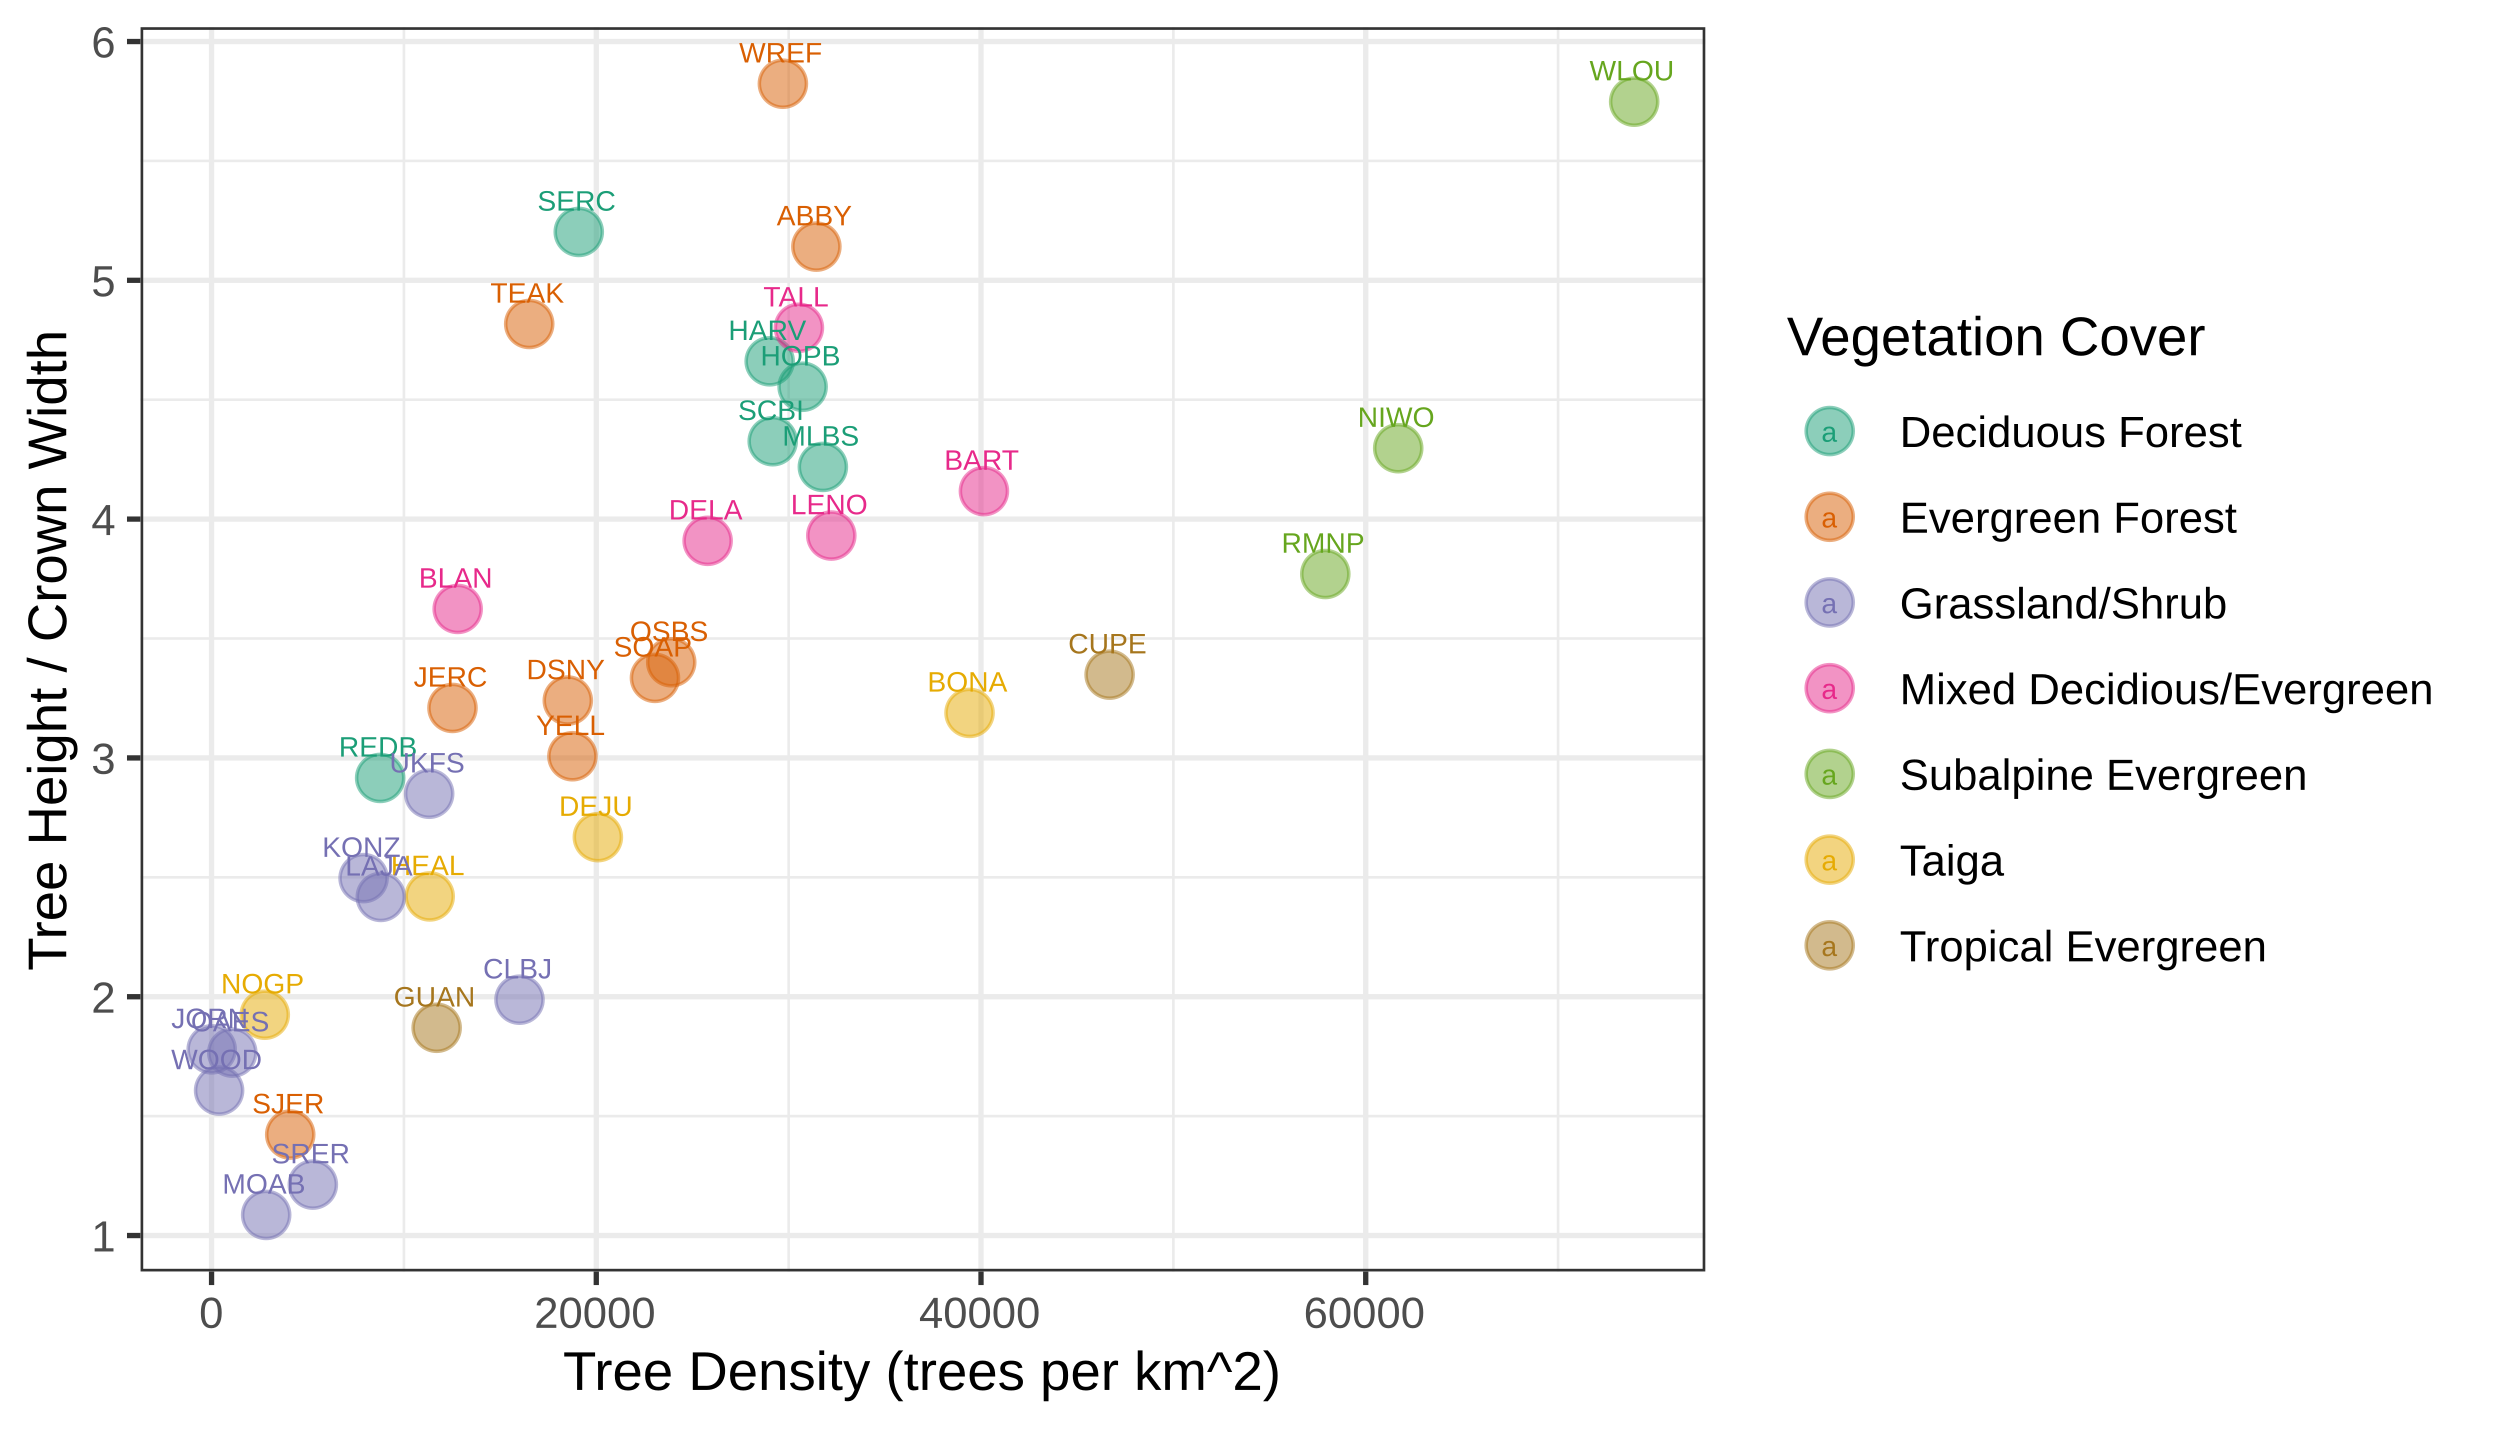
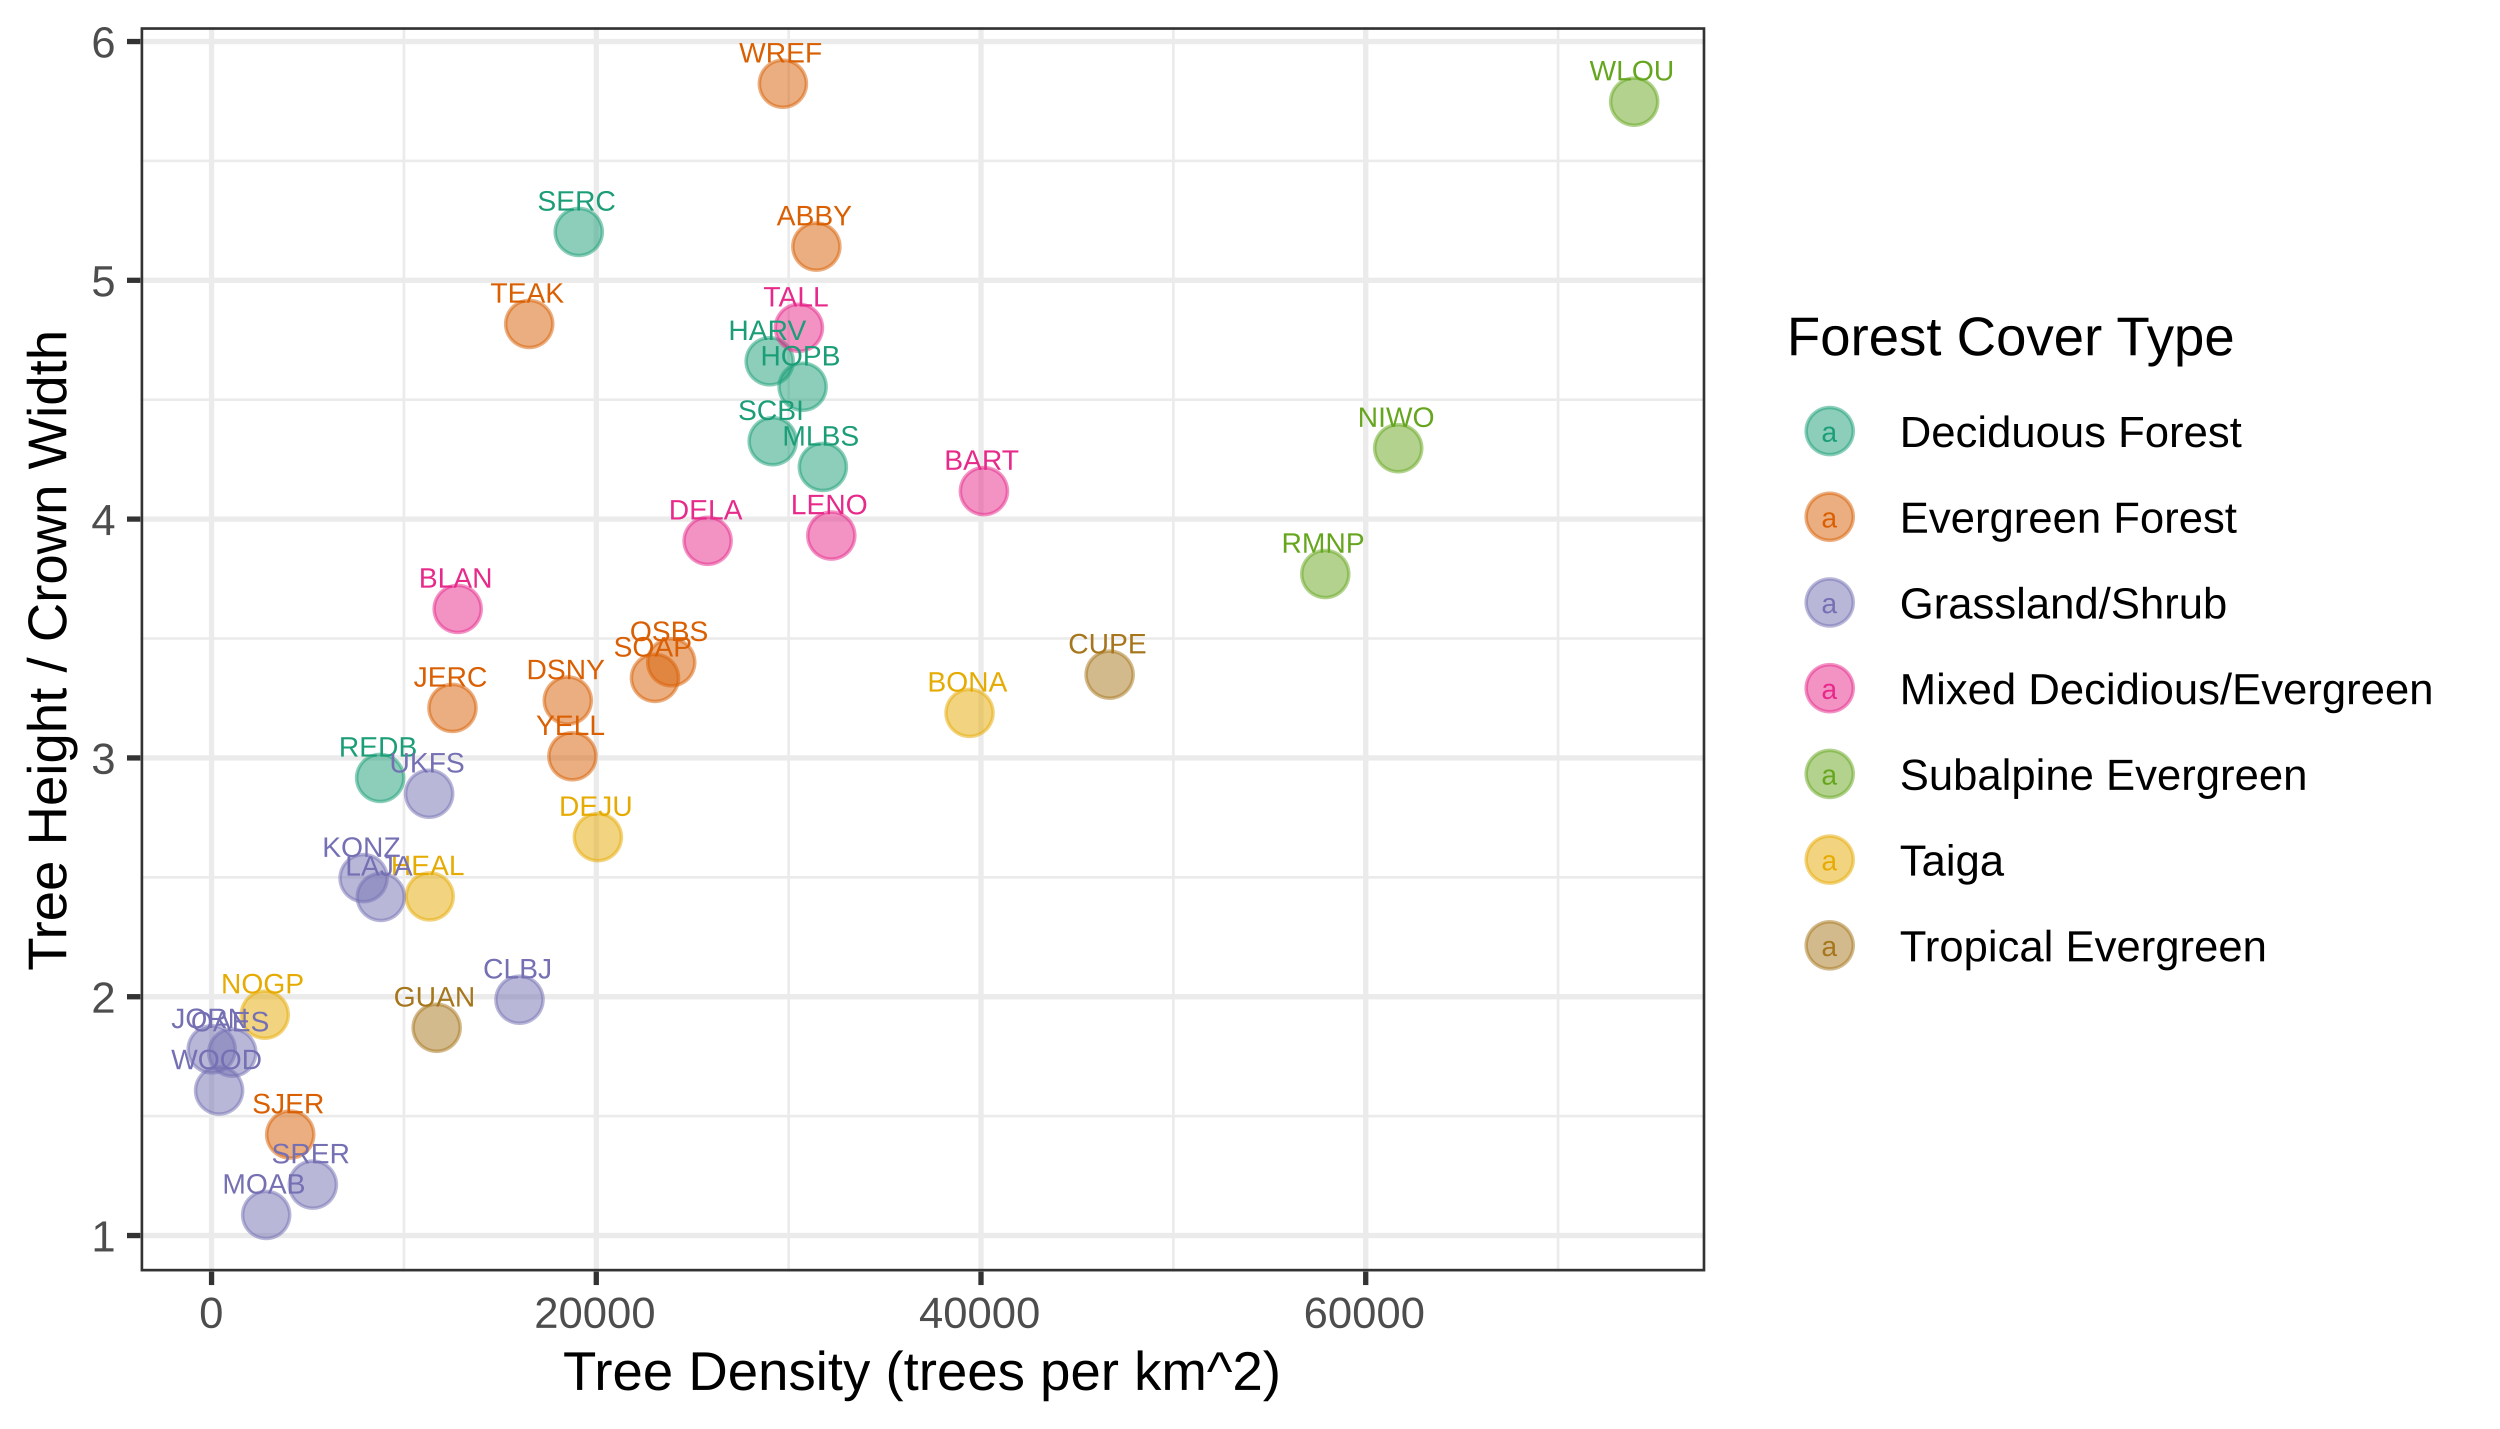
<svg xmlns="http://www.w3.org/2000/svg" viewBox="0 0 504.00 288.00">
  <defs>
    <style type="text/css">
    line, polyline, path, rect, circle {
      fill: none;
      stroke: #000000;
      stroke-linecap: round;
      stroke-linejoin: round;
      stroke-miterlimit: 10.00;
    }
  </style>
  </defs>
  <rect width="100%" height="100%" style="stroke: none; fill: #FFFFFF;" />
  <rect x="0.00" y="0.00" width="504.00" height="288.00" style="stroke-width: 1.07; stroke: #FFFFFF; fill: #FFFFFF;" />
  <defs>
    <clipPath id="cpMjguMzQzNnwzNDMuNzkxfDI1Ni4zMzR8NS40Nzk0NQ==">
      <rect x="28.34" y="5.48" width="315.45" height="250.85" />
    </clipPath>
  </defs>
  <rect x="28.34" y="5.48" width="315.45" height="250.85" style="stroke-width: 1.07; stroke: none; fill: #FFFFFF;" clip-path="url(#cpMjguMzQzNnwzNDMuNzkxfDI1Ni4zMzR8NS40Nzk0NQ==)" />
  <polyline points="28.34,225.01 343.79,225.01 " style="stroke-width: 0.53; stroke: #EBEBEB; stroke-linecap: butt;" clip-path="url(#cpMjguMzQzNnwzNDMuNzkxfDI1Ni4zMzR8NS40Nzk0NQ==)" />
  <polyline points="28.34,176.87 343.79,176.87 " style="stroke-width: 0.53; stroke: #EBEBEB; stroke-linecap: butt;" clip-path="url(#cpMjguMzQzNnwzNDMuNzkxfDI1Ni4zMzR8NS40Nzk0NQ==)" />
  <polyline points="28.34,128.72 343.79,128.72 " style="stroke-width: 0.53; stroke: #EBEBEB; stroke-linecap: butt;" clip-path="url(#cpMjguMzQzNnwzNDMuNzkxfDI1Ni4zMzR8NS40Nzk0NQ==)" />
  <polyline points="28.34,80.58 343.79,80.58 " style="stroke-width: 0.53; stroke: #EBEBEB; stroke-linecap: butt;" clip-path="url(#cpMjguMzQzNnwzNDMuNzkxfDI1Ni4zMzR8NS40Nzk0NQ==)" />
  <polyline points="28.34,32.44 343.79,32.44 " style="stroke-width: 0.53; stroke: #EBEBEB; stroke-linecap: butt;" clip-path="url(#cpMjguMzQzNnwzNDMuNzkxfDI1Ni4zMzR8NS40Nzk0NQ==)" />
  <polyline points="81.43,256.33 81.43,5.48 " style="stroke-width: 0.53; stroke: #EBEBEB; stroke-linecap: butt;" clip-path="url(#cpMjguMzQzNnwzNDMuNzkxfDI1Ni4zMzR8NS40Nzk0NQ==)" />
  <polyline points="158.99,256.33 158.99,5.48 " style="stroke-width: 0.53; stroke: #EBEBEB; stroke-linecap: butt;" clip-path="url(#cpMjguMzQzNnwzNDMuNzkxfDI1Ni4zMzR8NS40Nzk0NQ==)" />
  <polyline points="236.55,256.33 236.55,5.48 " style="stroke-width: 0.53; stroke: #EBEBEB; stroke-linecap: butt;" clip-path="url(#cpMjguMzQzNnwzNDMuNzkxfDI1Ni4zMzR8NS40Nzk0NQ==)" />
  <polyline points="314.11,256.33 314.11,5.48 " style="stroke-width: 0.53; stroke: #EBEBEB; stroke-linecap: butt;" clip-path="url(#cpMjguMzQzNnwzNDMuNzkxfDI1Ni4zMzR8NS40Nzk0NQ==)" />
  <polyline points="28.34,249.08 343.79,249.08 " style="stroke-width: 1.07; stroke: #EBEBEB; stroke-linecap: butt;" clip-path="url(#cpMjguMzQzNnwzNDMuNzkxfDI1Ni4zMzR8NS40Nzk0NQ==)" />
  <polyline points="28.34,200.94 343.79,200.94 " style="stroke-width: 1.07; stroke: #EBEBEB; stroke-linecap: butt;" clip-path="url(#cpMjguMzQzNnwzNDMuNzkxfDI1Ni4zMzR8NS40Nzk0NQ==)" />
  <polyline points="28.34,152.80 343.79,152.80 " style="stroke-width: 1.07; stroke: #EBEBEB; stroke-linecap: butt;" clip-path="url(#cpMjguMzQzNnwzNDMuNzkxfDI1Ni4zMzR8NS40Nzk0NQ==)" />
  <polyline points="28.34,104.65 343.79,104.65 " style="stroke-width: 1.07; stroke: #EBEBEB; stroke-linecap: butt;" clip-path="url(#cpMjguMzQzNnwzNDMuNzkxfDI1Ni4zMzR8NS40Nzk0NQ==)" />
  <polyline points="28.34,56.51 343.79,56.51 " style="stroke-width: 1.07; stroke: #EBEBEB; stroke-linecap: butt;" clip-path="url(#cpMjguMzQzNnwzNDMuNzkxfDI1Ni4zMzR8NS40Nzk0NQ==)" />
  <polyline points="28.34,8.37 343.79,8.37 " style="stroke-width: 1.07; stroke: #EBEBEB; stroke-linecap: butt;" clip-path="url(#cpMjguMzQzNnwzNDMuNzkxfDI1Ni4zMzR8NS40Nzk0NQ==)" />
  <polyline points="42.65,256.33 42.65,5.48 " style="stroke-width: 1.07; stroke: #EBEBEB; stroke-linecap: butt;" clip-path="url(#cpMjguMzQzNnwzNDMuNzkxfDI1Ni4zMzR8NS40Nzk0NQ==)" />
  <polyline points="120.21,256.33 120.21,5.48 " style="stroke-width: 1.07; stroke: #EBEBEB; stroke-linecap: butt;" clip-path="url(#cpMjguMzQzNnwzNDMuNzkxfDI1Ni4zMzR8NS40Nzk0NQ==)" />
  <polyline points="197.77,256.33 197.77,5.48 " style="stroke-width: 1.07; stroke: #EBEBEB; stroke-linecap: butt;" clip-path="url(#cpMjguMzQzNnwzNDMuNzkxfDI1Ni4zMzR8NS40Nzk0NQ==)" />
  <polyline points="275.33,256.33 275.33,5.48 " style="stroke-width: 1.07; stroke: #EBEBEB; stroke-linecap: butt;" clip-path="url(#cpMjguMzQzNnwzNDMuNzkxfDI1Ni4zMzR8NS40Nzk0NQ==)" />
  <circle cx="164.58" cy="49.72" r="3.56pt" style="stroke-width: 0.71; stroke: #D95F02; stroke-opacity: 0.50; fill: #D95F02; fill-opacity: 0.50;" clip-path="url(#cpMjguMzQzNnwzNDMuNzkxfDI1Ni4zMzR8NS40Nzk0NQ==)" />
  <circle cx="198.36" cy="99.01" r="3.56pt" style="stroke-width: 0.71; stroke: #E7298A; stroke-opacity: 0.50; fill: #E7298A; fill-opacity: 0.50;" clip-path="url(#cpMjguMzQzNnwzNDMuNzkxfDI1Ni4zMzR8NS40Nzk0NQ==)" />
  <circle cx="92.27" cy="122.76" r="3.56pt" style="stroke-width: 0.71; stroke: #E7298A; stroke-opacity: 0.50; fill: #E7298A; fill-opacity: 0.50;" clip-path="url(#cpMjguMzQzNnwzNDMuNzkxfDI1Ni4zMzR8NS40Nzk0NQ==)" />
  <circle cx="195.46" cy="143.72" r="3.56pt" style="stroke-width: 0.71; stroke: #E6AB02; stroke-opacity: 0.50; fill: #E6AB02; fill-opacity: 0.50;" clip-path="url(#cpMjguMzQzNnwzNDMuNzkxfDI1Ni4zMzR8NS40Nzk0NQ==)" />
  <circle cx="104.73" cy="201.54" r="3.56pt" style="stroke-width: 0.71; stroke: #7570B3; stroke-opacity: 0.50; fill: #7570B3; fill-opacity: 0.50;" clip-path="url(#cpMjguMzQzNnwzNDMuNzkxfDI1Ni4zMzR8NS40Nzk0NQ==)" />
  <circle cx="223.70" cy="136.01" r="3.56pt" style="stroke-width: 0.71; stroke: #A6761D; stroke-opacity: 0.50; fill: #A6761D; fill-opacity: 0.50;" clip-path="url(#cpMjguMzQzNnwzNDMuNzkxfDI1Ni4zMzR8NS40Nzk0NQ==)" />
  <circle cx="120.53" cy="168.77" r="3.56pt" style="stroke-width: 0.71; stroke: #E6AB02; stroke-opacity: 0.50; fill: #E6AB02; fill-opacity: 0.50;" clip-path="url(#cpMjguMzQzNnwzNDMuNzkxfDI1Ni4zMzR8NS40Nzk0NQ==)" />
  <circle cx="142.66" cy="109.03" r="3.56pt" style="stroke-width: 0.71; stroke: #E7298A; stroke-opacity: 0.50; fill: #E7298A; fill-opacity: 0.50;" clip-path="url(#cpMjguMzQzNnwzNDMuNzkxfDI1Ni4zMzR8NS40Nzk0NQ==)" />
  <circle cx="114.47" cy="141.23" r="3.56pt" style="stroke-width: 0.71; stroke: #D95F02; stroke-opacity: 0.50; fill: #D95F02; fill-opacity: 0.50;" clip-path="url(#cpMjguMzQzNnwzNDMuNzkxfDI1Ni4zMzR8NS40Nzk0NQ==)" />
  <circle cx="88.03" cy="207.20" r="3.56pt" style="stroke-width: 0.71; stroke: #A6761D; stroke-opacity: 0.50; fill: #A6761D; fill-opacity: 0.50;" clip-path="url(#cpMjguMzQzNnwzNDMuNzkxfDI1Ni4zMzR8NS40Nzk0NQ==)" />
  <circle cx="155.17" cy="72.84" r="3.56pt" style="stroke-width: 0.71; stroke: #1B9E77; stroke-opacity: 0.50; fill: #1B9E77; fill-opacity: 0.50;" clip-path="url(#cpMjguMzQzNnwzNDMuNzkxfDI1Ni4zMzR8NS40Nzk0NQ==)" />
  <circle cx="86.63" cy="180.72" r="3.56pt" style="stroke-width: 0.71; stroke: #E6AB02; stroke-opacity: 0.50; fill: #E6AB02; fill-opacity: 0.50;" clip-path="url(#cpMjguMzQzNnwzNDMuNzkxfDI1Ni4zMzR8NS40Nzk0NQ==)" />
  <circle cx="161.81" cy="77.97" r="3.56pt" style="stroke-width: 0.71; stroke: #1B9E77; stroke-opacity: 0.50; fill: #1B9E77; fill-opacity: 0.50;" clip-path="url(#cpMjguMzQzNnwzNDMuNzkxfDI1Ni4zMzR8NS40Nzk0NQ==)" />
  <circle cx="91.22" cy="142.72" r="3.56pt" style="stroke-width: 0.71; stroke: #D95F02; stroke-opacity: 0.50; fill: #D95F02; fill-opacity: 0.50;" clip-path="url(#cpMjguMzQzNnwzNDMuNzkxfDI1Ni4zMzR8NS40Nzk0NQ==)" />
  <circle cx="42.68" cy="211.55" r="3.56pt" style="stroke-width: 0.71; stroke: #7570B3; stroke-opacity: 0.50; fill: #7570B3; fill-opacity: 0.50;" clip-path="url(#cpMjguMzQzNnwzNDMuNzkxfDI1Ni4zMzR8NS40Nzk0NQ==)" />
  <circle cx="73.30" cy="177.03" r="3.56pt" style="stroke-width: 0.71; stroke: #7570B3; stroke-opacity: 0.50; fill: #7570B3; fill-opacity: 0.50;" clip-path="url(#cpMjguMzQzNnwzNDMuNzkxfDI1Ni4zMzR8NS40Nzk0NQ==)" />
  <circle cx="76.77" cy="180.82" r="3.56pt" style="stroke-width: 0.71; stroke: #7570B3; stroke-opacity: 0.50; fill: #7570B3; fill-opacity: 0.50;" clip-path="url(#cpMjguMzQzNnwzNDMuNzkxfDI1Ni4zMzR8NS40Nzk0NQ==)" />
  <circle cx="167.59" cy="107.97" r="3.56pt" style="stroke-width: 0.71; stroke: #E7298A; stroke-opacity: 0.50; fill: #E7298A; fill-opacity: 0.50;" clip-path="url(#cpMjguMzQzNnwzNDMuNzkxfDI1Ni4zMzR8NS40Nzk0NQ==)" />
  <circle cx="165.89" cy="94.13" r="3.56pt" style="stroke-width: 0.71; stroke: #1B9E77; stroke-opacity: 0.50; fill: #1B9E77; fill-opacity: 0.50;" clip-path="url(#cpMjguMzQzNnwzNDMuNzkxfDI1Ni4zMzR8NS40Nzk0NQ==)" />
  <circle cx="53.66" cy="244.93" r="3.56pt" style="stroke-width: 0.71; stroke: #7570B3; stroke-opacity: 0.50; fill: #7570B3; fill-opacity: 0.50;" clip-path="url(#cpMjguMzQzNnwzNDMuNzkxfDI1Ni4zMzR8NS40Nzk0NQ==)" />
  <circle cx="281.88" cy="90.36" r="3.56pt" style="stroke-width: 0.71; stroke: #66A61E; stroke-opacity: 0.50; fill: #66A61E; fill-opacity: 0.50;" clip-path="url(#cpMjguMzQzNnwzNDMuNzkxfDI1Ni4zMzR8NS40Nzk0NQ==)" />
  <circle cx="53.38" cy="204.57" r="3.56pt" style="stroke-width: 0.71; stroke: #E6AB02; stroke-opacity: 0.50; fill: #E6AB02; fill-opacity: 0.50;" clip-path="url(#cpMjguMzQzNnwzNDMuNzkxfDI1Ni4zMzR8NS40Nzk0NQ==)" />
  <circle cx="46.83" cy="212.21" r="3.56pt" style="stroke-width: 0.71; stroke: #7570B3; stroke-opacity: 0.50; fill: #7570B3; fill-opacity: 0.50;" clip-path="url(#cpMjguMzQzNnwzNDMuNzkxfDI1Ni4zMzR8NS40Nzk0NQ==)" />
  <circle cx="135.32" cy="133.51" r="3.56pt" style="stroke-width: 0.71; stroke: #D95F02; stroke-opacity: 0.50; fill: #D95F02; fill-opacity: 0.50;" clip-path="url(#cpMjguMzQzNnwzNDMuNzkxfDI1Ni4zMzR8NS40Nzk0NQ==)" />
  <circle cx="76.64" cy="156.83" r="3.56pt" style="stroke-width: 0.71; stroke: #1B9E77; stroke-opacity: 0.50; fill: #1B9E77; fill-opacity: 0.50;" clip-path="url(#cpMjguMzQzNnwzNDMuNzkxfDI1Ni4zMzR8NS40Nzk0NQ==)" />
  <circle cx="267.18" cy="115.72" r="3.56pt" style="stroke-width: 0.71; stroke: #66A61E; stroke-opacity: 0.50; fill: #66A61E; fill-opacity: 0.50;" clip-path="url(#cpMjguMzQzNnwzNDMuNzkxfDI1Ni4zMzR8NS40Nzk0NQ==)" />
  <circle cx="155.78" cy="88.95" r="3.56pt" style="stroke-width: 0.71; stroke: #1B9E77; stroke-opacity: 0.50; fill: #1B9E77; fill-opacity: 0.50;" clip-path="url(#cpMjguMzQzNnwzNDMuNzkxfDI1Ni4zMzR8NS40Nzk0NQ==)" />
  <circle cx="116.68" cy="46.76" r="3.56pt" style="stroke-width: 0.71; stroke: #1B9E77; stroke-opacity: 0.50; fill: #1B9E77; fill-opacity: 0.50;" clip-path="url(#cpMjguMzQzNnwzNDMuNzkxfDI1Ni4zMzR8NS40Nzk0NQ==)" />
  <circle cx="58.51" cy="228.73" r="3.56pt" style="stroke-width: 0.71; stroke: #D95F02; stroke-opacity: 0.50; fill: #D95F02; fill-opacity: 0.50;" clip-path="url(#cpMjguMzQzNnwzNDMuNzkxfDI1Ni4zMzR8NS40Nzk0NQ==)" />
  <circle cx="132.04" cy="136.66" r="3.56pt" style="stroke-width: 0.71; stroke: #D95F02; stroke-opacity: 0.50; fill: #D95F02; fill-opacity: 0.50;" clip-path="url(#cpMjguMzQzNnwzNDMuNzkxfDI1Ni4zMzR8NS40Nzk0NQ==)" />
  <circle cx="63.07" cy="238.82" r="3.56pt" style="stroke-width: 0.71; stroke: #7570B3; stroke-opacity: 0.50; fill: #7570B3; fill-opacity: 0.50;" clip-path="url(#cpMjguMzQzNnwzNDMuNzkxfDI1Ni4zMzR8NS40Nzk0NQ==)" />
  <circle cx="161.06" cy="66.08" r="3.56pt" style="stroke-width: 0.71; stroke: #E7298A; stroke-opacity: 0.50; fill: #E7298A; fill-opacity: 0.50;" clip-path="url(#cpMjguMzQzNnwzNDMuNzkxfDI1Ni4zMzR8NS40Nzk0NQ==)" />
  <circle cx="106.69" cy="65.31" r="3.56pt" style="stroke-width: 0.71; stroke: #D95F02; stroke-opacity: 0.50; fill: #D95F02; fill-opacity: 0.50;" clip-path="url(#cpMjguMzQzNnwzNDMuNzkxfDI1Ni4zMzR8NS40Nzk0NQ==)" />
  <circle cx="86.52" cy="160.02" r="3.56pt" style="stroke-width: 0.71; stroke: #7570B3; stroke-opacity: 0.50; fill: #7570B3; fill-opacity: 0.50;" clip-path="url(#cpMjguMzQzNnwzNDMuNzkxfDI1Ni4zMzR8NS40Nzk0NQ==)" />
  <circle cx="329.45" cy="20.50" r="3.56pt" style="stroke-width: 0.71; stroke: #66A61E; stroke-opacity: 0.50; fill: #66A61E; fill-opacity: 0.50;" clip-path="url(#cpMjguMzQzNnwzNDMuNzkxfDI1Ni4zMzR8NS40Nzk0NQ==)" />
  <circle cx="44.17" cy="219.85" r="3.56pt" style="stroke-width: 0.71; stroke: #7570B3; stroke-opacity: 0.50; fill: #7570B3; fill-opacity: 0.50;" clip-path="url(#cpMjguMzQzNnwzNDMuNzkxfDI1Ni4zMzR8NS40Nzk0NQ==)" />
  <circle cx="157.83" cy="16.88" r="3.56pt" style="stroke-width: 0.71; stroke: #D95F02; stroke-opacity: 0.50; fill: #D95F02; fill-opacity: 0.50;" clip-path="url(#cpMjguMzQzNnwzNDMuNzkxfDI1Ni4zMzR8NS40Nzk0NQ==)" />
  <circle cx="115.40" cy="152.46" r="3.56pt" style="stroke-width: 0.71; stroke: #D95F02; stroke-opacity: 0.50; fill: #D95F02; fill-opacity: 0.50;" clip-path="url(#cpMjguMzQzNnwzNDMuNzkxfDI1Ni4zMzR8NS40Nzk0NQ==)" />
  <g clip-path="url(#cpMjguMzQzNnwzNDMuNzkxfDI1Ni4zMzR8NS40Nzk0NQ==)">
    <text x="156.58" y="45.42" style="font-size: 5.69px; fill: #D95F02; font-family: Arial;" textLength="16.01px" lengthAdjust="spacingAndGlyphs">ABBY</text>
  </g>
  <g clip-path="url(#cpMjguMzQzNnwzNDMuNzkxfDI1Ni4zMzR8NS40Nzk0NQ==)">
    <text x="190.36" y="94.71" style="font-size: 5.69px; fill: #E7298A; font-family: Arial;" textLength="16.00px" lengthAdjust="spacingAndGlyphs">BART</text>
  </g>
  <g clip-path="url(#cpMjguMzQzNnwzNDMuNzkxfDI1Ni4zMzR8NS40Nzk0NQ==)">
    <text x="84.43" y="118.47" style="font-size: 5.69px; fill: #E7298A; font-family: Arial;" textLength="15.67px" lengthAdjust="spacingAndGlyphs">BLAN</text>
  </g>
  <g clip-path="url(#cpMjguMzQzNnwzNDMuNzkxfDI1Ni4zMzR8NS40Nzk0NQ==)">
    <text x="186.96" y="139.42" style="font-size: 5.69px; fill: #E6AB02; font-family: Arial;" textLength="17.00px" lengthAdjust="spacingAndGlyphs">BONA</text>
  </g>
  <g clip-path="url(#cpMjguMzQzNnwzNDMuNzkxfDI1Ni4zMzR8NS40Nzk0NQ==)">
    <text x="97.39" y="197.24" style="font-size: 5.69px; fill: #7570B3; font-family: Arial;" textLength="14.67px" lengthAdjust="spacingAndGlyphs">CLBJ</text>
  </g>
  <g clip-path="url(#cpMjguMzQzNnwzNDMuNzkxfDI1Ni4zMzR8NS40Nzk0NQ==)">
    <text x="215.36" y="131.72" style="font-size: 5.69px; fill: #A6761D; font-family: Arial;" textLength="16.67px" lengthAdjust="spacingAndGlyphs">CUPE</text>
  </g>
  <g clip-path="url(#cpMjguMzQzNnwzNDMuNzkxfDI1Ni4zMzR8NS40Nzk0NQ==)">
    <text x="112.69" y="164.47" style="font-size: 5.69px; fill: #E6AB02; font-family: Arial;" textLength="15.67px" lengthAdjust="spacingAndGlyphs">DEJU</text>
  </g>
  <g clip-path="url(#cpMjguMzQzNnwzNDMuNzkxfDI1Ni4zMzR8NS40Nzk0NQ==)">
    <text x="134.83" y="104.73" style="font-size: 5.69px; fill: #E7298A; font-family: Arial;" textLength="15.67px" lengthAdjust="spacingAndGlyphs">DELA</text>
  </g>
  <g clip-path="url(#cpMjguMzQzNnwzNDMuNzkxfDI1Ni4zMzR8NS40Nzk0NQ==)">
    <text x="106.14" y="136.93" style="font-size: 5.69px; fill: #D95F02; font-family: Arial;" textLength="16.67px" lengthAdjust="spacingAndGlyphs">DSNY</text>
  </g>
  <g clip-path="url(#cpMjguMzQzNnwzNDMuNzkxfDI1Ni4zMzR8NS40Nzk0NQ==)">
    <text x="79.37" y="202.91" style="font-size: 5.69px; fill: #A6761D; font-family: Arial;" textLength="17.33px" lengthAdjust="spacingAndGlyphs">GUAN</text>
  </g>
  <g clip-path="url(#cpMjguMzQzNnwzNDMuNzkxfDI1Ni4zMzR8NS40Nzk0NQ==)">
    <text x="146.84" y="68.54" style="font-size: 5.69px; fill: #1B9E77; font-family: Arial;" textLength="16.67px" lengthAdjust="spacingAndGlyphs">HARV</text>
  </g>
  <g clip-path="url(#cpMjguMzQzNnwzNDMuNzkxfDI1Ni4zMzR8NS40Nzk0NQ==)">
    <text x="78.79" y="176.42" style="font-size: 5.69px; fill: #E6AB02; font-family: Arial;" textLength="15.67px" lengthAdjust="spacingAndGlyphs">HEAL</text>
  </g>
  <g clip-path="url(#cpMjguMzQzNnwzNDMuNzkxfDI1Ni4zMzR8NS40Nzk0NQ==)">
    <text x="153.31" y="73.67" style="font-size: 5.69px; fill: #1B9E77; font-family: Arial;" textLength="17.00px" lengthAdjust="spacingAndGlyphs">HOPB</text>
  </g>
  <g clip-path="url(#cpMjguMzQzNnwzNDMuNzkxfDI1Ni4zMzR8NS40Nzk0NQ==)">
    <text x="83.39" y="138.42" style="font-size: 5.69px; fill: #D95F02; font-family: Arial;" textLength="15.67px" lengthAdjust="spacingAndGlyphs">JERC</text>
  </g>
  <g clip-path="url(#cpMjguMzQzNnwzNDMuNzkxfDI1Ni4zMzR8NS40Nzk0NQ==)">
    <text x="34.52" y="207.26" style="font-size: 5.69px; fill: #7570B3; font-family: Arial;" textLength="16.33px" lengthAdjust="spacingAndGlyphs">JORN</text>
  </g>
  <g clip-path="url(#cpMjguMzQzNnwzNDMuNzkxfDI1Ni4zMzR8NS40Nzk0NQ==)">
    <text x="64.96" y="172.74" style="font-size: 5.69px; fill: #7570B3; font-family: Arial;" textLength="16.67px" lengthAdjust="spacingAndGlyphs">KONZ</text>
  </g>
  <g clip-path="url(#cpMjguMzQzNnwzNDMuNzkxfDI1Ni4zMzR8NS40Nzk0NQ==)">
    <text x="69.60" y="176.52" style="font-size: 5.69px; fill: #7570B3; font-family: Arial;" textLength="14.34px" lengthAdjust="spacingAndGlyphs">LAJA</text>
  </g>
  <g clip-path="url(#cpMjguMzQzNnwzNDMuNzkxfDI1Ni4zMzR8NS40Nzk0NQ==)">
    <text x="159.42" y="103.67" style="font-size: 5.69px; fill: #E7298A; font-family: Arial;" textLength="16.34px" lengthAdjust="spacingAndGlyphs">LENO</text>
  </g>
  <g clip-path="url(#cpMjguMzQzNnwzNDMuNzkxfDI1Ni4zMzR8NS40Nzk0NQ==)">
    <text x="157.72" y="89.83" style="font-size: 5.69px; fill: #1B9E77; font-family: Arial;" textLength="16.34px" lengthAdjust="spacingAndGlyphs">MLBS</text>
  </g>
  <g clip-path="url(#cpMjguMzQzNnwzNDMuNzkxfDI1Ni4zMzR8NS40Nzk0NQ==)">
    <text x="44.83" y="240.63" style="font-size: 5.69px; fill: #7570B3; font-family: Arial;" textLength="17.67px" lengthAdjust="spacingAndGlyphs">MOAB</text>
  </g>
  <g clip-path="url(#cpMjguMzQzNnwzNDMuNzkxfDI1Ni4zMzR8NS40Nzk0NQ==)">
    <text x="273.71" y="86.06" style="font-size: 5.69px; fill: #66A61E; font-family: Arial;" textLength="16.33px" lengthAdjust="spacingAndGlyphs">NIWO</text>
  </g>
  <g clip-path="url(#cpMjguMzQzNnwzNDMuNzkxfDI1Ni4zMzR8NS40Nzk0NQ==)">
    <text x="44.55" y="200.27" style="font-size: 5.69px; fill: #E6AB02; font-family: Arial;" textLength="17.67px" lengthAdjust="spacingAndGlyphs">NOGP</text>
  </g>
  <g clip-path="url(#cpMjguMzQzNnwzNDMuNzkxfDI1Ni4zMzR8NS40Nzk0NQ==)">
    <text x="38.49" y="207.91" style="font-size: 5.69px; fill: #7570B3; font-family: Arial;" textLength="16.67px" lengthAdjust="spacingAndGlyphs">OAES</text>
  </g>
  <g clip-path="url(#cpMjguMzQzNnwzNDMuNzkxfDI1Ni4zMzR8NS40Nzk0NQ==)">
    <text x="126.98" y="129.22" style="font-size: 5.69px; fill: #D95F02; font-family: Arial;" textLength="16.67px" lengthAdjust="spacingAndGlyphs">OSBS</text>
  </g>
  <g clip-path="url(#cpMjguMzQzNnwzNDMuNzkxfDI1Ni4zMzR8NS40Nzk0NQ==)">
    <text x="68.31" y="152.53" style="font-size: 5.69px; fill: #1B9E77; font-family: Arial;" textLength="16.67px" lengthAdjust="spacingAndGlyphs">REDB</text>
  </g>
  <g clip-path="url(#cpMjguMzQzNnwzNDMuNzkxfDI1Ni4zMzR8NS40Nzk0NQ==)">
    <text x="258.35" y="111.43" style="font-size: 5.69px; fill: #66A61E; font-family: Arial;" textLength="17.67px" lengthAdjust="spacingAndGlyphs">RMNP</text>
  </g>
  <g clip-path="url(#cpMjguMzQzNnwzNDMuNzkxfDI1Ni4zMzR8NS40Nzk0NQ==)">
    <text x="148.78" y="84.66" style="font-size: 5.69px; fill: #1B9E77; font-family: Arial;" textLength="14.00px" lengthAdjust="spacingAndGlyphs">SCBI</text>
  </g>
  <g clip-path="url(#cpMjguMzQzNnwzNDMuNzkxfDI1Ni4zMzR8NS40Nzk0NQ==)">
    <text x="108.34" y="42.46" style="font-size: 5.69px; fill: #1B9E77; font-family: Arial;" textLength="16.67px" lengthAdjust="spacingAndGlyphs">SERC</text>
  </g>
  <g clip-path="url(#cpMjguMzQzNnwzNDMuNzkxfDI1Ni4zMzR8NS40Nzk0NQ==)">
    <text x="50.84" y="224.44" style="font-size: 5.69px; fill: #D95F02; font-family: Arial;" textLength="15.34px" lengthAdjust="spacingAndGlyphs">SJER</text>
  </g>
  <g clip-path="url(#cpMjguMzQzNnwzNDMuNzkxfDI1Ni4zMzR8NS40Nzk0NQ==)">
    <text x="123.70" y="132.36" style="font-size: 5.69px; fill: #D95F02; font-family: Arial;" textLength="16.67px" lengthAdjust="spacingAndGlyphs">SOAP</text>
  </g>
  <g clip-path="url(#cpMjguMzQzNnwzNDMuNzkxfDI1Ni4zMzR8NS40Nzk0NQ==)">
    <text x="54.74" y="234.52" style="font-size: 5.69px; fill: #7570B3; font-family: Arial;" textLength="16.67px" lengthAdjust="spacingAndGlyphs">SRER</text>
  </g>
  <g clip-path="url(#cpMjguMzQzNnwzNDMuNzkxfDI1Ni4zMzR8NS40Nzk0NQ==)">
    <text x="153.89" y="61.79" style="font-size: 5.69px; fill: #E7298A; font-family: Arial;" textLength="14.34px" lengthAdjust="spacingAndGlyphs">TALL</text>
  </g>
  <g clip-path="url(#cpMjguMzQzNnwzNDMuNzkxfDI1Ni4zMzR8NS40Nzk0NQ==)">
    <text x="98.86" y="61.02" style="font-size: 5.69px; fill: #D95F02; font-family: Arial;" textLength="15.67px" lengthAdjust="spacingAndGlyphs">TEAK</text>
  </g>
  <g clip-path="url(#cpMjguMzQzNnwzNDMuNzkxfDI1Ni4zMzR8NS40Nzk0NQ==)">
    <text x="78.52" y="155.72" style="font-size: 5.69px; fill: #7570B3; font-family: Arial;" textLength="16.00px" lengthAdjust="spacingAndGlyphs">UKFS</text>
  </g>
  <g clip-path="url(#cpMjguMzQzNnwzNDMuNzkxfDI1Ni4zMzR8NS40Nzk0NQ==)">
    <text x="320.45" y="16.20" style="font-size: 5.69px; fill: #66A61E; font-family: Arial;" textLength="18.00px" lengthAdjust="spacingAndGlyphs">WLOU</text>
  </g>
  <g clip-path="url(#cpMjguMzQzNnwzNDMuNzkxfDI1Ni4zMzR8NS40Nzk0NQ==)">
    <text x="34.50" y="215.55" style="font-size: 5.69px; fill: #7570B3; font-family: Arial;" textLength="19.33px" lengthAdjust="spacingAndGlyphs">WOOD</text>
  </g>
  <g clip-path="url(#cpMjguMzQzNnwzNDMuNzkxfDI1Ni4zMzR8NS40Nzk0NQ==)">
    <text x="149.00" y="12.59" style="font-size: 5.69px; fill: #D95F02; font-family: Arial;" textLength="17.66px" lengthAdjust="spacingAndGlyphs">WREF</text>
  </g>
  <g clip-path="url(#cpMjguMzQzNnwzNDMuNzkxfDI1Ni4zMzR8NS40Nzk0NQ==)">
    <text x="108.06" y="148.17" style="font-size: 5.69px; fill: #D95F02; font-family: Arial;" textLength="14.68px" lengthAdjust="spacingAndGlyphs">YELL</text>
  </g>
  <rect x="28.34" y="5.48" width="315.45" height="250.85" style="stroke-width: 1.07; stroke: #333333;" clip-path="url(#cpMjguMzQzNnwzNDMuNzkxfDI1Ni4zMzR8NS40Nzk0NQ==)" />
  <defs>
    <clipPath id="cpMHw1MDR8Mjg4fDA=">
      <rect x="0.00" y="0.00" width="504.00" height="288.00" />
    </clipPath>
  </defs>
  <g clip-path="url(#cpMHw1MDR8Mjg4fDA=)">
    <text x="18.41" y="252.30" style="font-size: 8.80px; fill: #4D4D4D; font-family: Arial;" textLength="5.01px" lengthAdjust="spacingAndGlyphs">1</text>
  </g>
  <g clip-path="url(#cpMHw1MDR8Mjg4fDA=)">
    <text x="18.41" y="204.16" style="font-size: 8.80px; fill: #4D4D4D; font-family: Arial;" textLength="5.01px" lengthAdjust="spacingAndGlyphs">2</text>
  </g>
  <g clip-path="url(#cpMHw1MDR8Mjg4fDA=)">
    <text x="18.41" y="156.01" style="font-size: 8.80px; fill: #4D4D4D; font-family: Arial;" textLength="5.01px" lengthAdjust="spacingAndGlyphs">3</text>
  </g>
  <g clip-path="url(#cpMHw1MDR8Mjg4fDA=)">
    <text x="18.41" y="107.87" style="font-size: 8.80px; fill: #4D4D4D; font-family: Arial;" textLength="5.01px" lengthAdjust="spacingAndGlyphs">4</text>
  </g>
  <g clip-path="url(#cpMHw1MDR8Mjg4fDA=)">
    <text x="18.41" y="59.73" style="font-size: 8.80px; fill: #4D4D4D; font-family: Arial;" textLength="5.01px" lengthAdjust="spacingAndGlyphs">5</text>
  </g>
  <g clip-path="url(#cpMHw1MDR8Mjg4fDA=)">
    <text x="18.41" y="11.58" style="font-size: 8.80px; fill: #4D4D4D; font-family: Arial;" textLength="5.01px" lengthAdjust="spacingAndGlyphs">6</text>
  </g>
  <polyline points="25.60,249.08 28.34,249.08 " style="stroke-width: 1.07; stroke: #333333; stroke-linecap: butt;" clip-path="url(#cpMHw1MDR8Mjg4fDA=)" />
  <polyline points="25.60,200.94 28.34,200.94 " style="stroke-width: 1.07; stroke: #333333; stroke-linecap: butt;" clip-path="url(#cpMHw1MDR8Mjg4fDA=)" />
  <polyline points="25.60,152.80 28.34,152.80 " style="stroke-width: 1.07; stroke: #333333; stroke-linecap: butt;" clip-path="url(#cpMHw1MDR8Mjg4fDA=)" />
  <polyline points="25.60,104.65 28.34,104.65 " style="stroke-width: 1.07; stroke: #333333; stroke-linecap: butt;" clip-path="url(#cpMHw1MDR8Mjg4fDA=)" />
  <polyline points="25.60,56.51 28.34,56.51 " style="stroke-width: 1.07; stroke: #333333; stroke-linecap: butt;" clip-path="url(#cpMHw1MDR8Mjg4fDA=)" />
  <polyline points="25.60,8.37 28.34,8.37 " style="stroke-width: 1.07; stroke: #333333; stroke-linecap: butt;" clip-path="url(#cpMHw1MDR8Mjg4fDA=)" />
  <polyline points="42.65,259.07 42.65,256.33 " style="stroke-width: 1.07; stroke: #333333; stroke-linecap: butt;" clip-path="url(#cpMHw1MDR8Mjg4fDA=)" />
  <polyline points="120.21,259.07 120.21,256.33 " style="stroke-width: 1.07; stroke: #333333; stroke-linecap: butt;" clip-path="url(#cpMHw1MDR8Mjg4fDA=)" />
  <polyline points="197.77,259.07 197.77,256.33 " style="stroke-width: 1.07; stroke: #333333; stroke-linecap: butt;" clip-path="url(#cpMHw1MDR8Mjg4fDA=)" />
  <polyline points="275.33,259.07 275.33,256.33 " style="stroke-width: 1.07; stroke: #333333; stroke-linecap: butt;" clip-path="url(#cpMHw1MDR8Mjg4fDA=)" />
  <g clip-path="url(#cpMHw1MDR8Mjg4fDA=)">
    <text x="40.15" y="267.70" style="font-size: 8.80px; fill: #4D4D4D; font-family: Arial;" textLength="5.01px" lengthAdjust="spacingAndGlyphs">0</text>
  </g>
  <g clip-path="url(#cpMHw1MDR8Mjg4fDA=)">
    <text x="107.70" y="267.70" style="font-size: 8.80px; fill: #4D4D4D; font-family: Arial;" textLength="25.03px" lengthAdjust="spacingAndGlyphs">20000</text>
  </g>
  <g clip-path="url(#cpMHw1MDR8Mjg4fDA=)">
    <text x="185.26" y="267.70" style="font-size: 8.80px; fill: #4D4D4D; font-family: Arial;" textLength="25.03px" lengthAdjust="spacingAndGlyphs">40000</text>
  </g>
  <g clip-path="url(#cpMHw1MDR8Mjg4fDA=)">
    <text x="262.81" y="267.70" style="font-size: 8.80px; fill: #4D4D4D; font-family: Arial;" textLength="25.03px" lengthAdjust="spacingAndGlyphs">60000</text>
  </g>
  <g clip-path="url(#cpMHw1MDR8Mjg4fDA=)">
    <text x="113.50" y="280.21" style="font-size: 11.00px; font-family: Arial;" textLength="145.14px" lengthAdjust="spacingAndGlyphs">Tree Density (trees per km^2)</text>
  </g>
  <g clip-path="url(#cpMHw1MDR8Mjg4fDA=)">
    <text transform="translate(13.35,195.71) rotate(-90)" style="font-size: 11.00px; font-family: Arial;" textLength="129.60px" lengthAdjust="spacingAndGlyphs">Tree Height / Crown Width</text>
  </g>
  <rect x="354.75" y="57.11" width="143.77" height="147.59" style="stroke-width: 1.07; stroke: none; fill: #FFFFFF;" clip-path="url(#cpMHw1MDR8Mjg4fDA=)" />
  <g clip-path="url(#cpMHw1MDR8Mjg4fDA=)">
-     <text x="360.23" y="71.62" style="font-size: 11.00px; font-family: Arial;" textLength="85.00px" lengthAdjust="spacingAndGlyphs">Vegetation Cover</text>
+     <text x="360.23" y="71.62" style="font-size: 11.00px; font-family: Arial;" textLength="91.08px" lengthAdjust="spacingAndGlyphs">Forest Cover Type</text>
  </g>
  <rect x="360.23" y="78.26" width="17.28" height="17.28" style="stroke-width: 1.07; stroke: none; fill: #FFFFFF;" clip-path="url(#cpMHw1MDR8Mjg4fDA=)" />
  <circle cx="368.87" cy="86.90" r="3.56pt" style="stroke-width: 0.71; stroke: #1B9E77; stroke-opacity: 0.50; fill: #1B9E77; fill-opacity: 0.50;" clip-path="url(#cpMHw1MDR8Mjg4fDA=)" />
  <g clip-path="url(#cpMHw1MDR8Mjg4fDA=)">
    <text x="367.20" y="89.05" style="font-size: 5.69px; fill: #1B9E77; font-family: Arial;" textLength="3.34px" lengthAdjust="spacingAndGlyphs">a</text>
  </g>
  <rect x="360.23" y="95.54" width="17.28" height="17.28" style="stroke-width: 1.07; stroke: none; fill: #FFFFFF;" clip-path="url(#cpMHw1MDR8Mjg4fDA=)" />
  <circle cx="368.87" cy="104.18" r="3.56pt" style="stroke-width: 0.71; stroke: #D95F02; stroke-opacity: 0.50; fill: #D95F02; fill-opacity: 0.50;" clip-path="url(#cpMHw1MDR8Mjg4fDA=)" />
  <g clip-path="url(#cpMHw1MDR8Mjg4fDA=)">
    <text x="367.20" y="106.33" style="font-size: 5.69px; fill: #D95F02; font-family: Arial;" textLength="3.34px" lengthAdjust="spacingAndGlyphs">a</text>
  </g>
  <rect x="360.23" y="112.82" width="17.28" height="17.28" style="stroke-width: 1.07; stroke: none; fill: #FFFFFF;" clip-path="url(#cpMHw1MDR8Mjg4fDA=)" />
  <circle cx="368.87" cy="121.46" r="3.56pt" style="stroke-width: 0.71; stroke: #7570B3; stroke-opacity: 0.50; fill: #7570B3; fill-opacity: 0.50;" clip-path="url(#cpMHw1MDR8Mjg4fDA=)" />
  <g clip-path="url(#cpMHw1MDR8Mjg4fDA=)">
    <text x="367.20" y="123.61" style="font-size: 5.69px; fill: #7570B3; font-family: Arial;" textLength="3.34px" lengthAdjust="spacingAndGlyphs">a</text>
  </g>
  <rect x="360.23" y="130.10" width="17.28" height="17.28" style="stroke-width: 1.07; stroke: none; fill: #FFFFFF;" clip-path="url(#cpMHw1MDR8Mjg4fDA=)" />
  <circle cx="368.87" cy="138.74" r="3.56pt" style="stroke-width: 0.71; stroke: #E7298A; stroke-opacity: 0.50; fill: #E7298A; fill-opacity: 0.50;" clip-path="url(#cpMHw1MDR8Mjg4fDA=)" />
  <g clip-path="url(#cpMHw1MDR8Mjg4fDA=)">
    <text x="367.20" y="140.89" style="font-size: 5.69px; fill: #E7298A; font-family: Arial;" textLength="3.34px" lengthAdjust="spacingAndGlyphs">a</text>
  </g>
  <rect x="360.23" y="147.38" width="17.28" height="17.28" style="stroke-width: 1.07; stroke: none; fill: #FFFFFF;" clip-path="url(#cpMHw1MDR8Mjg4fDA=)" />
  <circle cx="368.87" cy="156.02" r="3.56pt" style="stroke-width: 0.71; stroke: #66A61E; stroke-opacity: 0.50; fill: #66A61E; fill-opacity: 0.50;" clip-path="url(#cpMHw1MDR8Mjg4fDA=)" />
  <g clip-path="url(#cpMHw1MDR8Mjg4fDA=)">
    <text x="367.20" y="158.17" style="font-size: 5.69px; fill: #66A61E; font-family: Arial;" textLength="3.34px" lengthAdjust="spacingAndGlyphs">a</text>
  </g>
  <rect x="360.23" y="164.66" width="17.28" height="17.28" style="stroke-width: 1.07; stroke: none; fill: #FFFFFF;" clip-path="url(#cpMHw1MDR8Mjg4fDA=)" />
  <circle cx="368.87" cy="173.30" r="3.56pt" style="stroke-width: 0.71; stroke: #E6AB02; stroke-opacity: 0.50; fill: #E6AB02; fill-opacity: 0.50;" clip-path="url(#cpMHw1MDR8Mjg4fDA=)" />
  <g clip-path="url(#cpMHw1MDR8Mjg4fDA=)">
    <text x="367.20" y="175.45" style="font-size: 5.69px; fill: #E6AB02; font-family: Arial;" textLength="3.34px" lengthAdjust="spacingAndGlyphs">a</text>
  </g>
  <rect x="360.23" y="181.94" width="17.28" height="17.28" style="stroke-width: 1.07; stroke: none; fill: #FFFFFF;" clip-path="url(#cpMHw1MDR8Mjg4fDA=)" />
  <circle cx="368.87" cy="190.58" r="3.56pt" style="stroke-width: 0.71; stroke: #A6761D; stroke-opacity: 0.50; fill: #A6761D; fill-opacity: 0.50;" clip-path="url(#cpMHw1MDR8Mjg4fDA=)" />
  <g clip-path="url(#cpMHw1MDR8Mjg4fDA=)">
    <text x="367.20" y="192.73" style="font-size: 5.69px; fill: #A6761D; font-family: Arial;" textLength="3.34px" lengthAdjust="spacingAndGlyphs">a</text>
  </g>
  <g clip-path="url(#cpMHw1MDR8Mjg4fDA=)">
    <text x="382.99" y="90.12" style="font-size: 8.80px; font-family: Arial;" textLength="70.53px" lengthAdjust="spacingAndGlyphs">Deciduous Forest</text>
  </g>
  <g clip-path="url(#cpMHw1MDR8Mjg4fDA=)">
    <text x="382.99" y="107.40" style="font-size: 8.80px; font-family: Arial;" textLength="69.53px" lengthAdjust="spacingAndGlyphs">Evergreen Forest</text>
  </g>
  <g clip-path="url(#cpMHw1MDR8Mjg4fDA=)">
    <text x="382.99" y="124.68" style="font-size: 8.80px; font-family: Arial;" textLength="67.54px" lengthAdjust="spacingAndGlyphs">Grassland/Shrub</text>
  </g>
  <g clip-path="url(#cpMHw1MDR8Mjg4fDA=)">
    <text x="382.99" y="141.96" style="font-size: 8.80px; font-family: Arial;" textLength="110.05px" lengthAdjust="spacingAndGlyphs">Mixed Decidious/Evergreen</text>
  </g>
  <g clip-path="url(#cpMHw1MDR8Mjg4fDA=)">
    <text x="382.99" y="159.24" style="font-size: 8.80px; font-family: Arial;" textLength="84.06px" lengthAdjust="spacingAndGlyphs">Subalpine Evergreen</text>
  </g>
  <g clip-path="url(#cpMHw1MDR8Mjg4fDA=)">
    <text x="382.99" y="176.52" style="font-size: 8.80px; font-family: Arial;" textLength="22.51px" lengthAdjust="spacingAndGlyphs">Taiga</text>
  </g>
  <g clip-path="url(#cpMHw1MDR8Mjg4fDA=)">
    <text x="382.99" y="193.80" style="font-size: 8.80px; font-family: Arial;" textLength="76.03px" lengthAdjust="spacingAndGlyphs">Tropical Evergreen</text>
  </g>
</svg>
